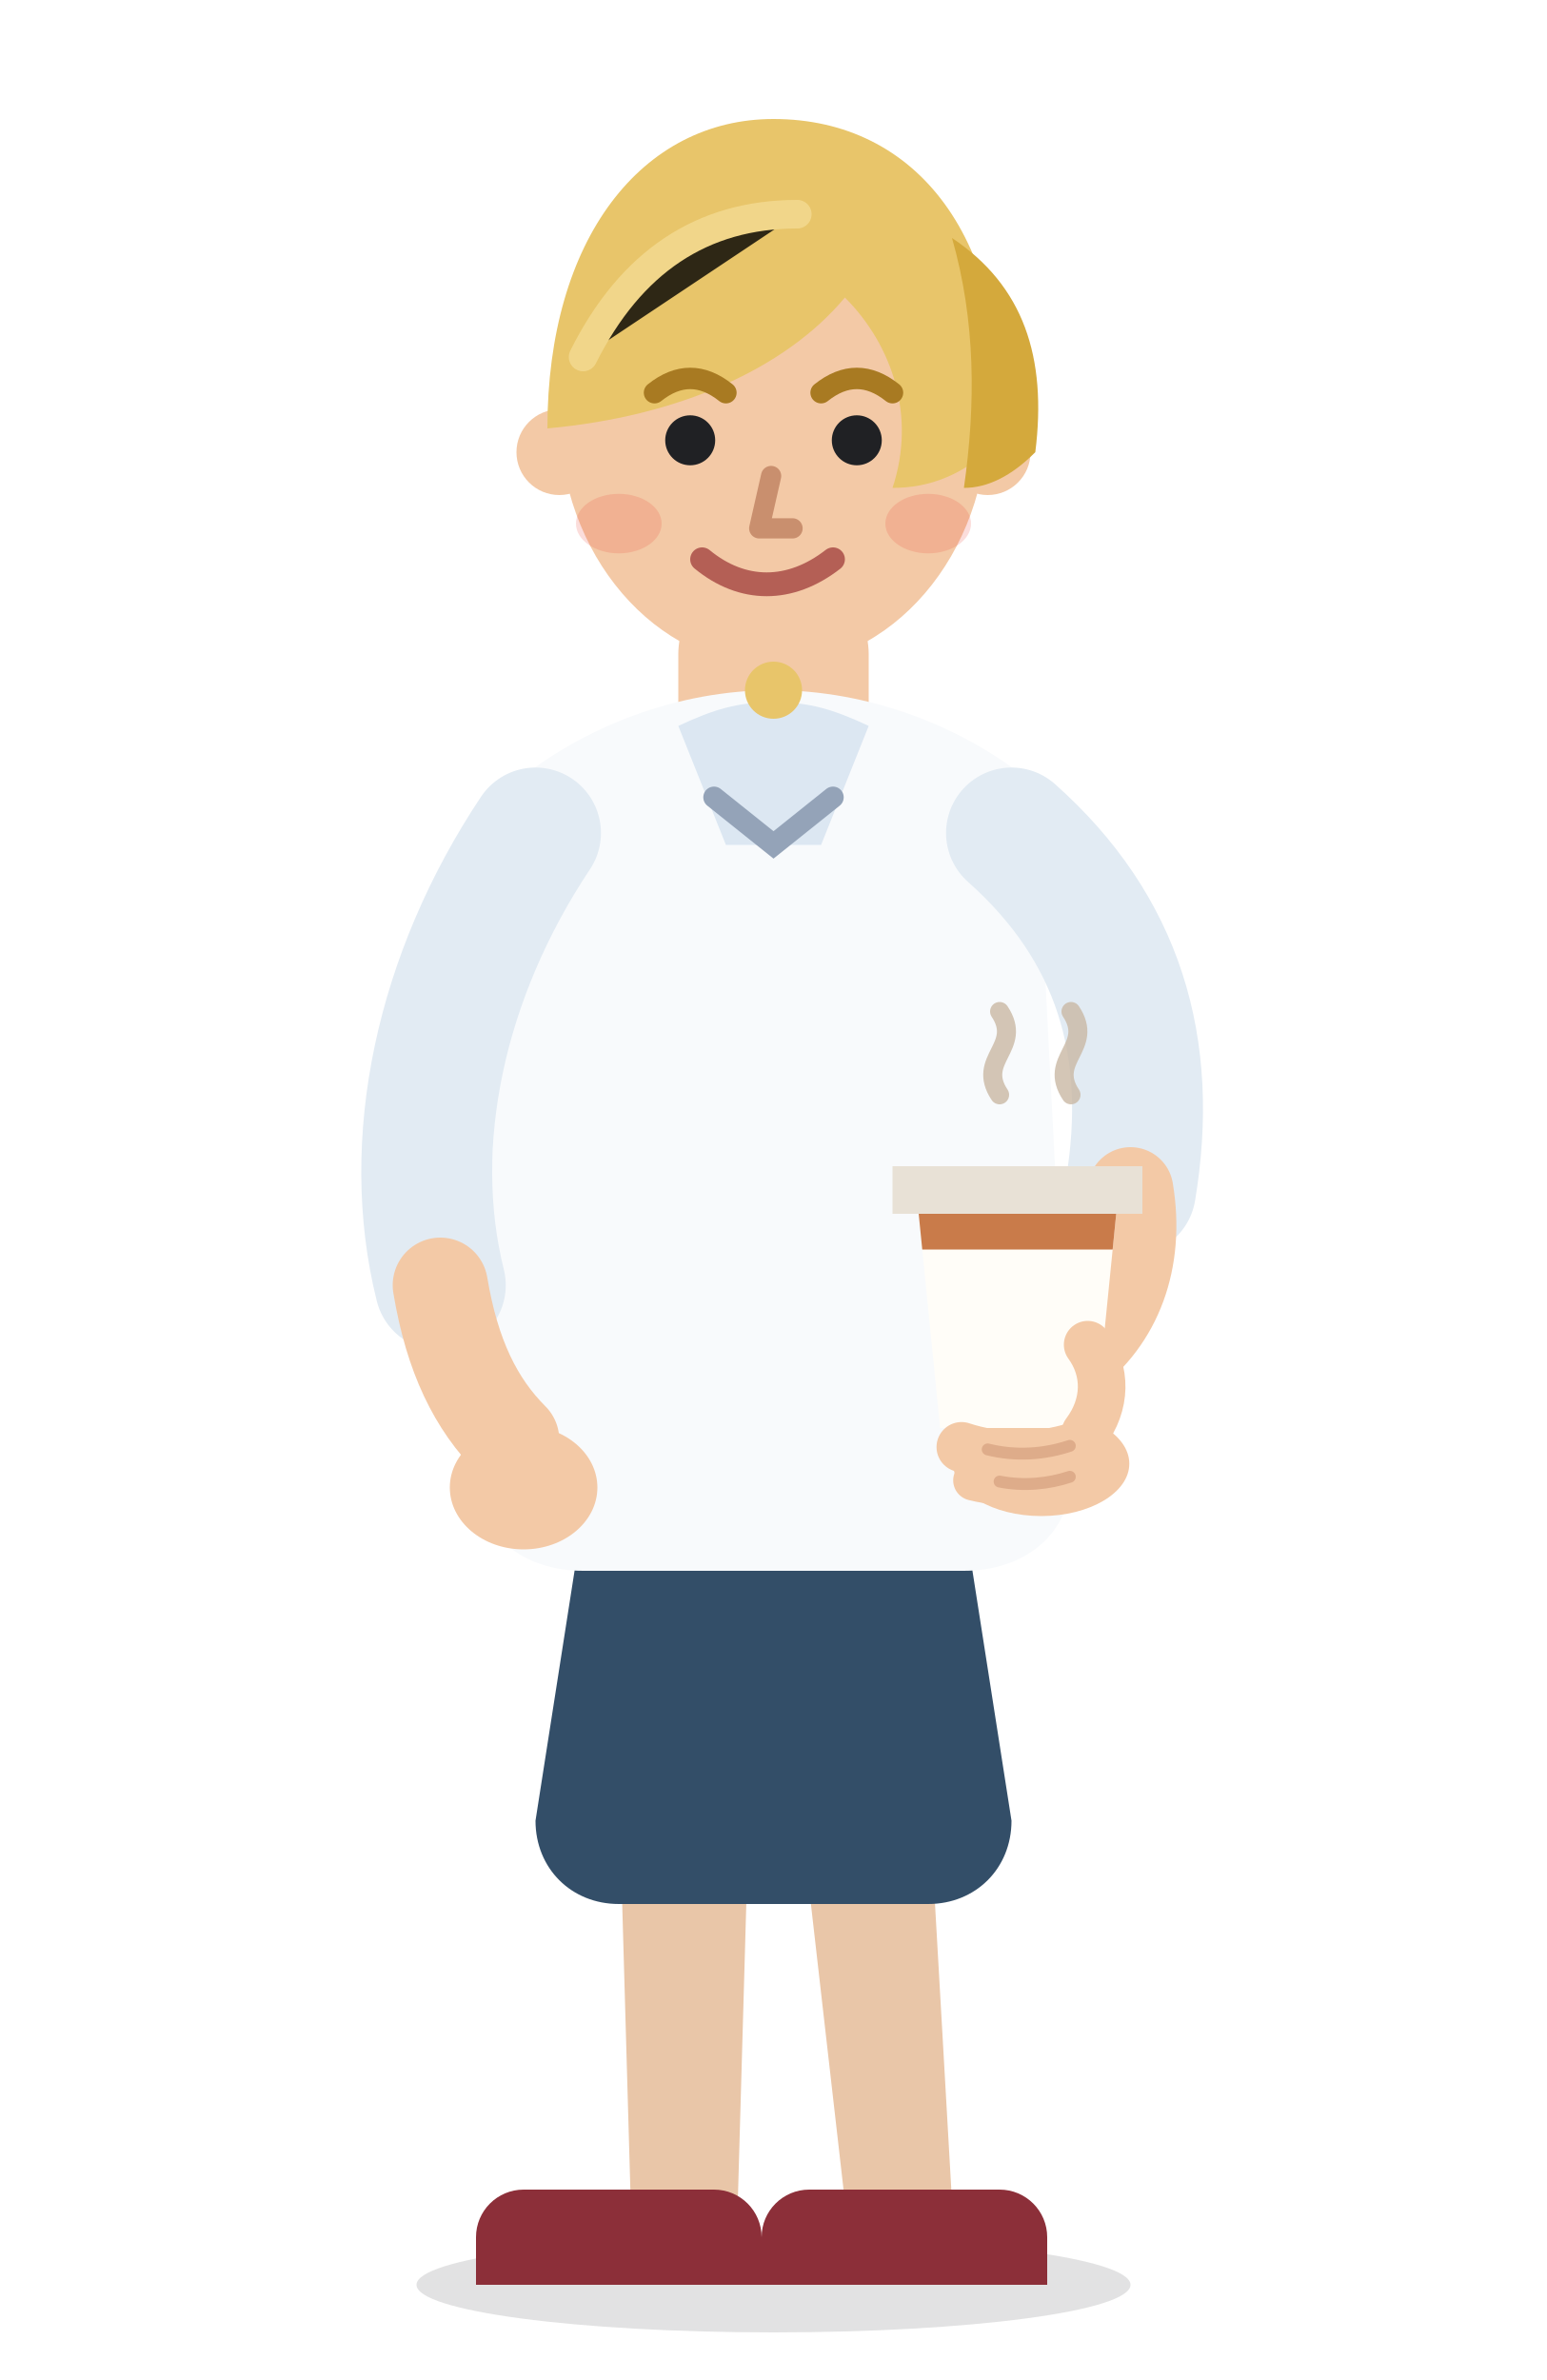
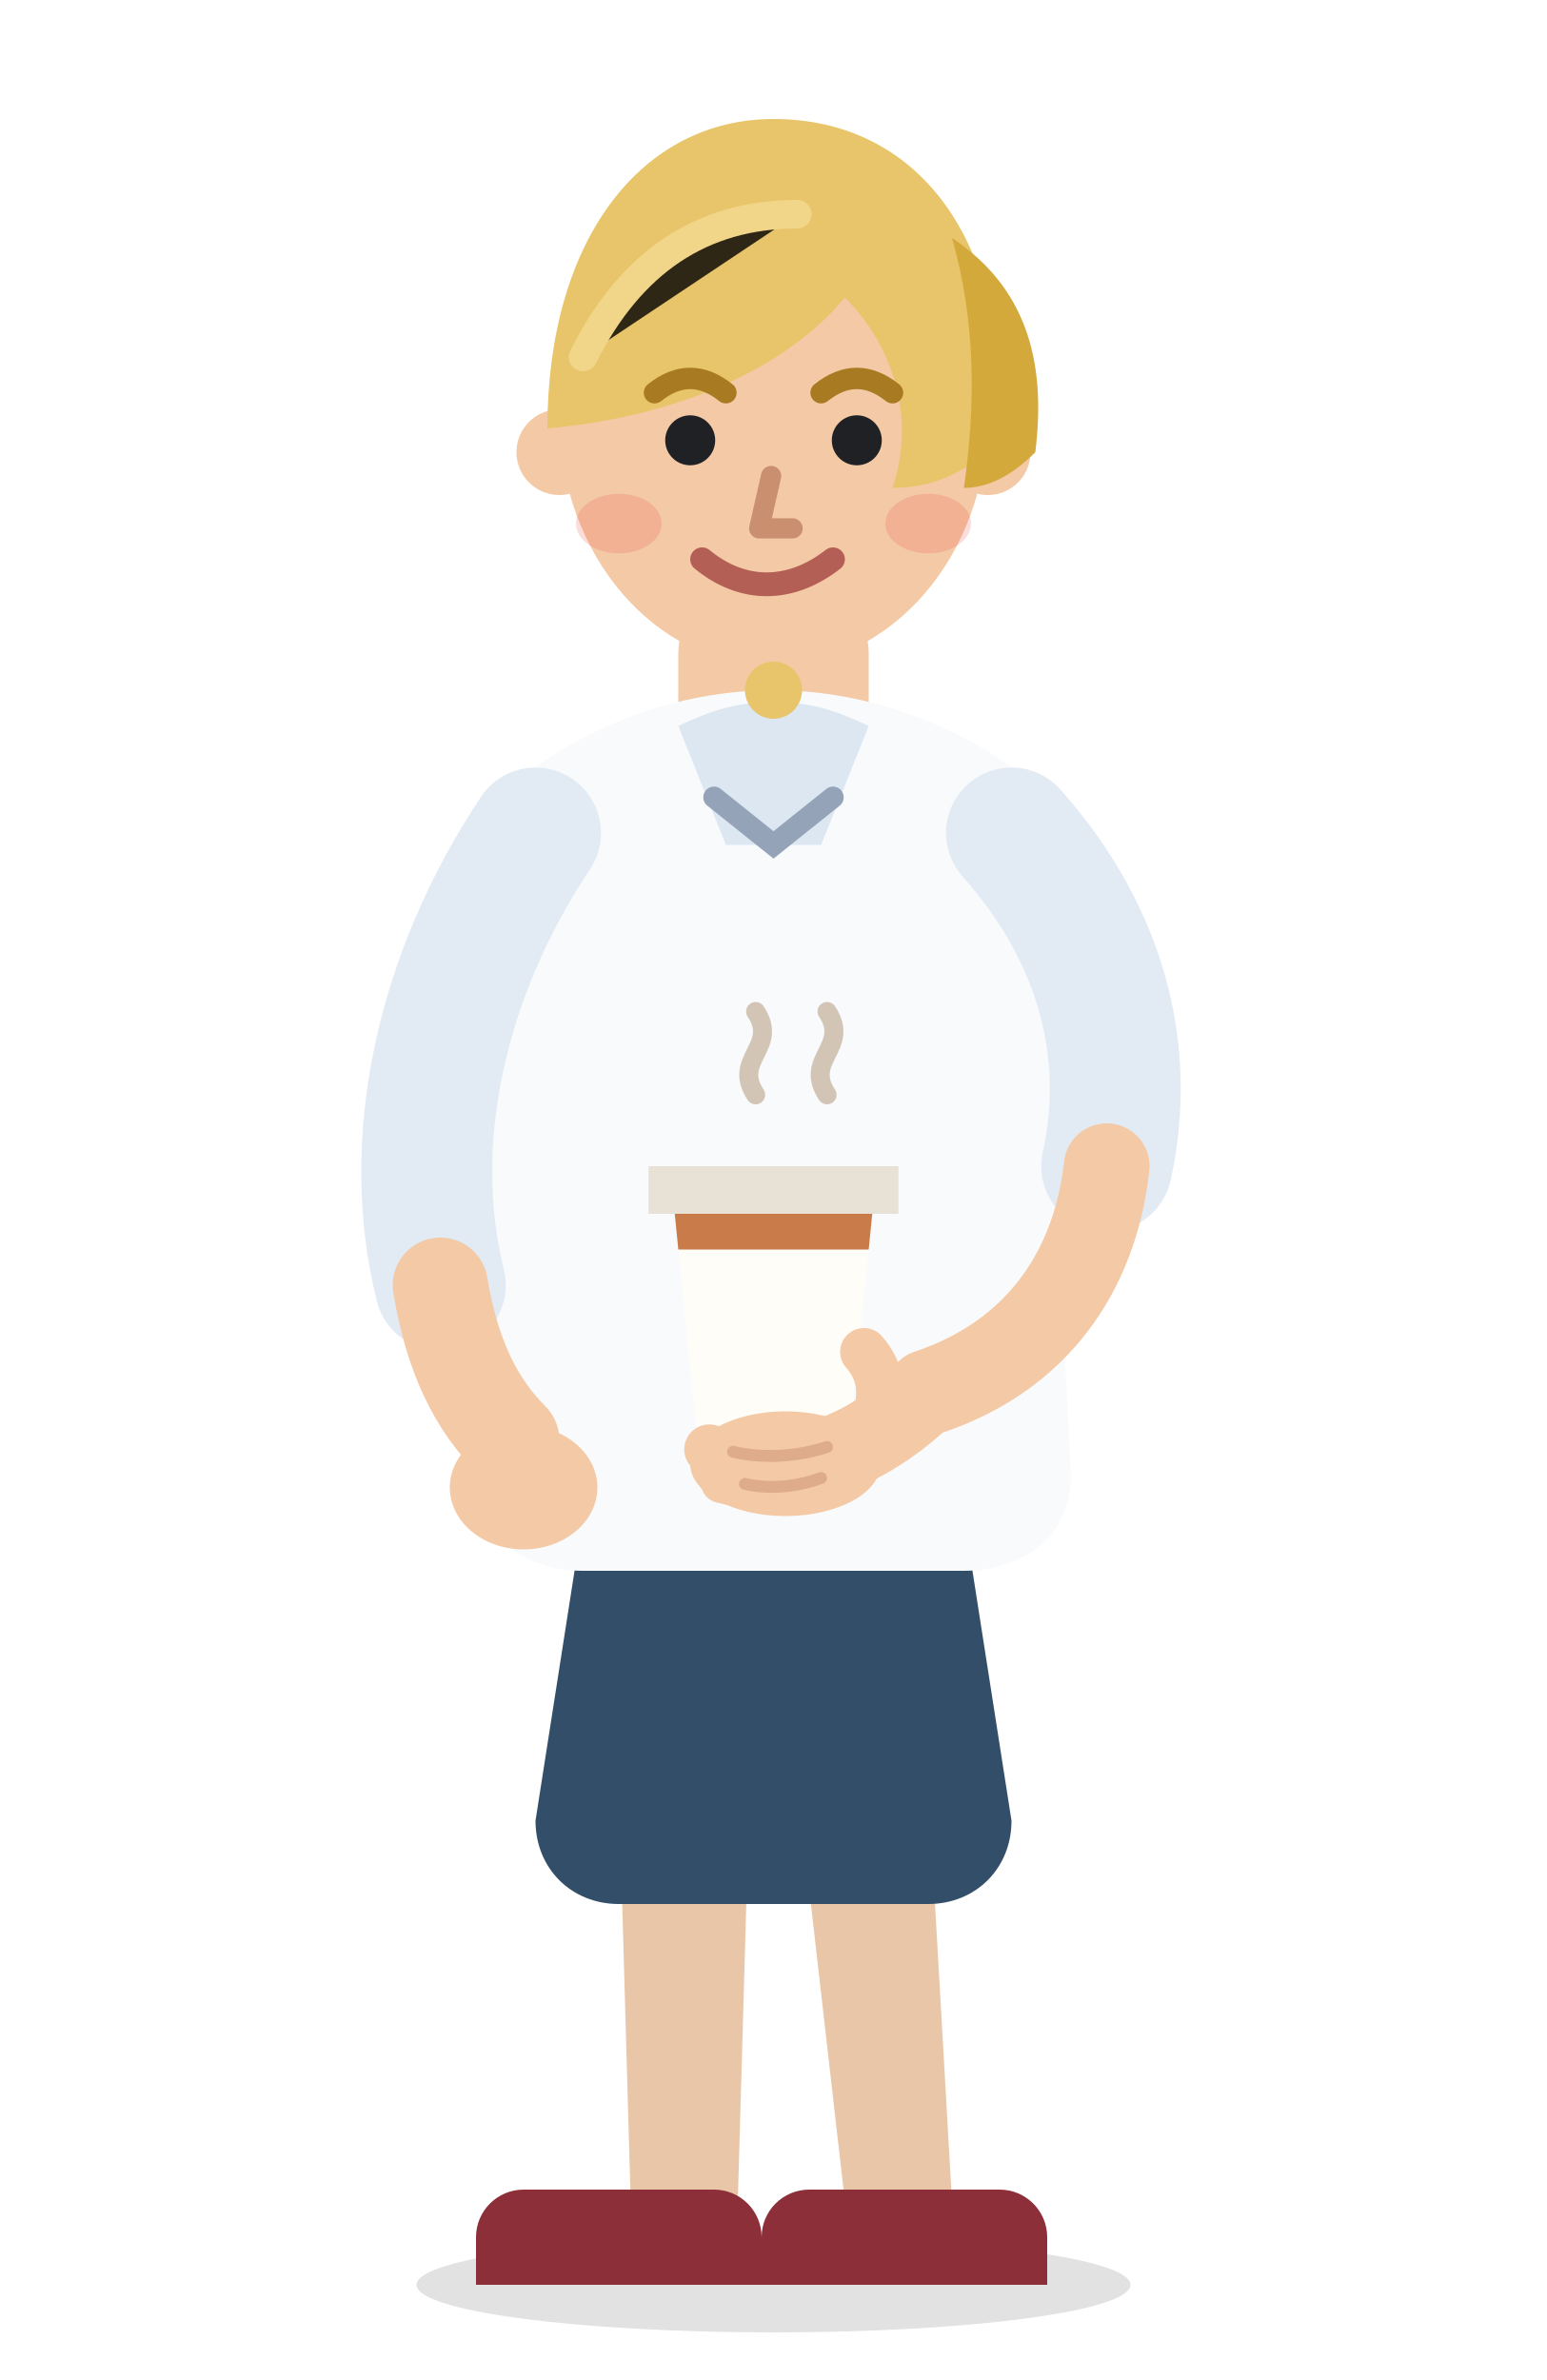
<svg xmlns="http://www.w3.org/2000/svg" viewBox="0 0 130 200" role="img" aria-label="Бухгалтер с кофе">
  <ellipse cx="65" cy="192" rx="30" ry="4" fill="#202124" opacity=".13" />
  <path d="M52 150h11l-1 35h-9l-1-35Z" fill="#E9C6A8" />
  <path d="M67 150h11l2 35h-9l-4-35Z" fill="#E9C6A8" />
  <path d="M44 184h16a4 4 0 0 1 4 4v4H40v-4a4 4 0 0 1 4-4Z" fill="#8C2F39" />
  <path d="M68 184h16a4 4 0 0 1 4 4v4H64v-4a4 4 0 0 1 4-4Z" fill="#8C2F39" />
  <rect x="57" y="48" width="16" height="18" rx="7" fill="#F3C9A6" />
  <path d="M50 121h30l5 32c0 4-3 7-7 7H52c-4 0-7-3-7-7l5-32Z" fill="#334E68" />
  <path d="M43 66c6-5 14-8 22-8s16 3 22 8l3 58c0 5-4 8-9 8H49c-5 0-9-3-9-8l3-58Z" fill="#F8FAFC" />
  <path d="M57 61c3-1.4 5-2 8-2s5 .6 8 2l-4 10H61l-4-10Z" fill="#DCE7F2" />
  <path d="M60 67l5 4 5-4" stroke="#94A3B8" stroke-width="1.8" fill="none" stroke-linecap="round" />
  <path d="M45 70c-8 12-11 26-8 38" fill="none" stroke="#E2EBF3" stroke-width="11" stroke-linecap="round" />
  <path d="M37 108c1 6 3 10 6 13" fill="none" stroke="#F3C9A6" stroke-width="8" stroke-linecap="round" />
  <ellipse cx="44" cy="125" rx="6.2" ry="5.2" fill="#F3C9A6" />
-   <path d="M85 70c9 8 12 18 10 30" fill="none" stroke="#E2EBF3" stroke-width="11" stroke-linecap="round" />
-   <path d="M95 100c1 6-1 11-5 14" fill="none" stroke="#F3C9A6" stroke-width="7.2" stroke-linecap="round" />
-   <ellipse cx="87.5" cy="123" rx="7.4" ry="4.4" fill="#F3C9A6" />
+   <path d="M85 70c8 9 10 19 8 28" fill="none" stroke="#E2EBF3" stroke-width="11" stroke-linecap="round" />
+   <path d="M93 98c-1 9-6 16-15 19" fill="none" stroke="#F3C9A6" stroke-width="7.2" stroke-linecap="round" />
  <g>
-     <path d="M77 100h17l-2 20H79l-2-20Z" fill="#FFFDF8" />
-     <path d="M77 100h17l-.5 5H77.5L77 100Z" fill="#C97B4A" />
-     <path d="M75 98h21v4H75z" fill="#E8E1D6" />
-     <path d="M84 92c-2-3 2-4 0-7M90 92c-2-3 2-4 0-7" stroke="#C9B8A4" stroke-width="1.6" stroke-linecap="round" fill="none" opacity=".8" />
+     <path d="M56.5 100h17l-2 20H58.5l-2-20Z" fill="#FFFDF8" />
+     <path d="M56.5 100h17l-.5 5H57l-.5-5Z" fill="#C97B4A" />
+     <path d="M54.5 98h21v4h-21z" fill="#E8E1D6" />
+     <path d="M63.5 92c-2-3 2-4 0-7M69.5 92c-2-3 2-4 0-7" stroke="#C9B8A4" stroke-width="1.6" stroke-linecap="round" fill="none" opacity=".8" />
  </g>
-   <path d="M80.8 121.6c3 1 6.4 1 9.6 0" fill="none" stroke="#F3C9A6" stroke-width="4.2" stroke-linecap="round" />
-   <path d="M81.8 124.4c2.8.7 5.8.5 8.4-.4" fill="none" stroke="#F3C9A6" stroke-width="3.4" stroke-linecap="round" />
-   <path d="M91.2 120.4c1.8-2.4 1.8-5.2.2-7.4" fill="none" stroke="#F3C9A6" stroke-width="4" stroke-linecap="round" />
-   <path d="M83 121.8c2.4.6 4.8.4 6.9-.3M84 124.5c2 .4 4.1.2 5.9-.4" fill="none" stroke="#C98F6E" stroke-width="1" stroke-linecap="round" opacity=".5" />
+   <ellipse cx="66" cy="123" rx="8" ry="4.4" fill="#F3C9A6" />
+   <path d="M78 117c-2.4 2.4-5.6 4.6-9 5.6" fill="none" stroke="#F3C9A6" stroke-width="6.6" stroke-linecap="round" />
+   <path d="M59.6 121.8c3.4 1 7.4.8 10.6-.4" fill="none" stroke="#F3C9A6" stroke-width="4.2" stroke-linecap="round" />
+   <path d="M60.6 124.6c3 .8 6.2.6 9-.3" fill="none" stroke="#F3C9A6" stroke-width="3.4" stroke-linecap="round" />
+   <path d="M72.6 120.8c1.8-2.4 1.8-5.2 0-7.2" fill="none" stroke="#F3C9A6" stroke-width="4" stroke-linecap="round" />
+   <path d="M61.6 122c2.6.6 5.4.4 7.9-.4M62.6 124.7c2.2.5 4.5.2 6.4-.5" fill="none" stroke="#C98F6E" stroke-width="1" stroke-linecap="round" opacity=".5" />
  <ellipse cx="65" cy="35" rx="18" ry="21" fill="#F3C9A6" />
  <circle cx="47" cy="38" r="3.6" fill="#F3C9A6" />
  <circle cx="83" cy="38" r="3.6" fill="#F3C9A6" />
  <path d="M46 36c0-16 8-26 19-26 12 0 20 10 19 27-3 3-6 4-9 4 2-6 0-12-4-16-5 6-14 10-25 11Z" fill="#E8C56A" />
  <path d="M49 30c4-8 10-12 18-12" stroke="#F4DB92" stroke-width="2.4" stroke-linecap="round" opacity=".8" />
  <path d="M80 20c6 4 8 10 7 18-2 2-4 3-6 3 1-7 1-14-1-21Z" fill="#D4A93C" />
  <path d="M55 33c2-1.6 4-1.6 6 0M69 33c2-1.6 4-1.6 6 0" stroke="#A87A22" stroke-width="1.8" stroke-linecap="round" fill="none" />
  <circle cx="58" cy="37" r="2.1" fill="#202124" />
  <circle cx="72" cy="37" r="2.1" fill="#202124" />
  <path d="M64.8 40l-1 4.4h2.8" stroke="#C98F6E" stroke-width="1.7" stroke-linecap="round" stroke-linejoin="round" fill="none" />
  <path d="M59 47c3.4 2.8 7.4 2.8 11 0" stroke="#B45F55" stroke-width="2" stroke-linecap="round" fill="none" />
  <ellipse cx="52" cy="44" rx="3.6" ry="2.5" fill="#EA4335" opacity=".18" />
  <ellipse cx="78" cy="44" rx="3.6" ry="2.5" fill="#EA4335" opacity=".18" />
  <circle cx="65" cy="58" r="2.4" fill="#E8C56A" />
</svg>
